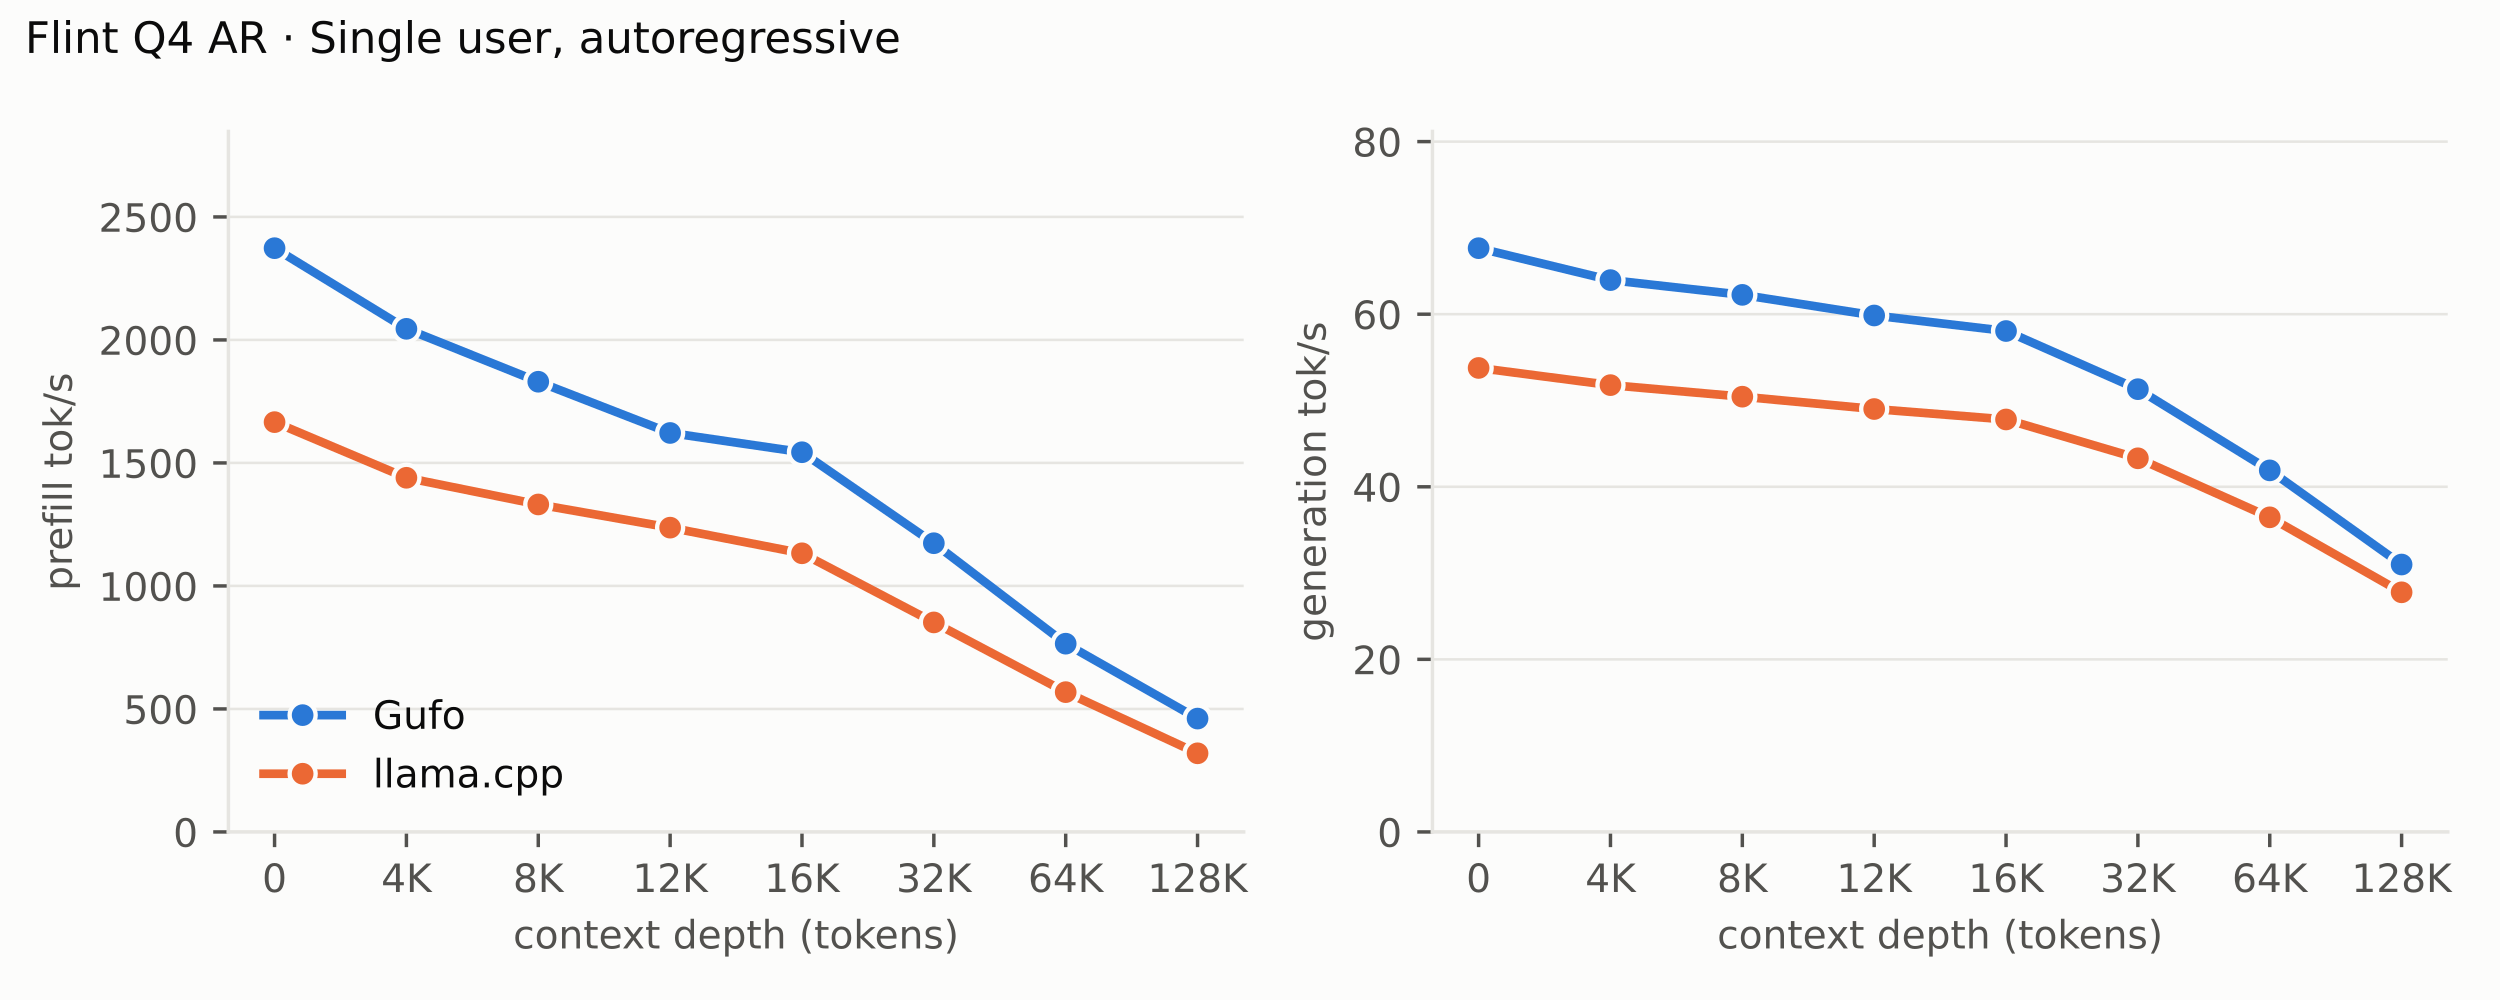
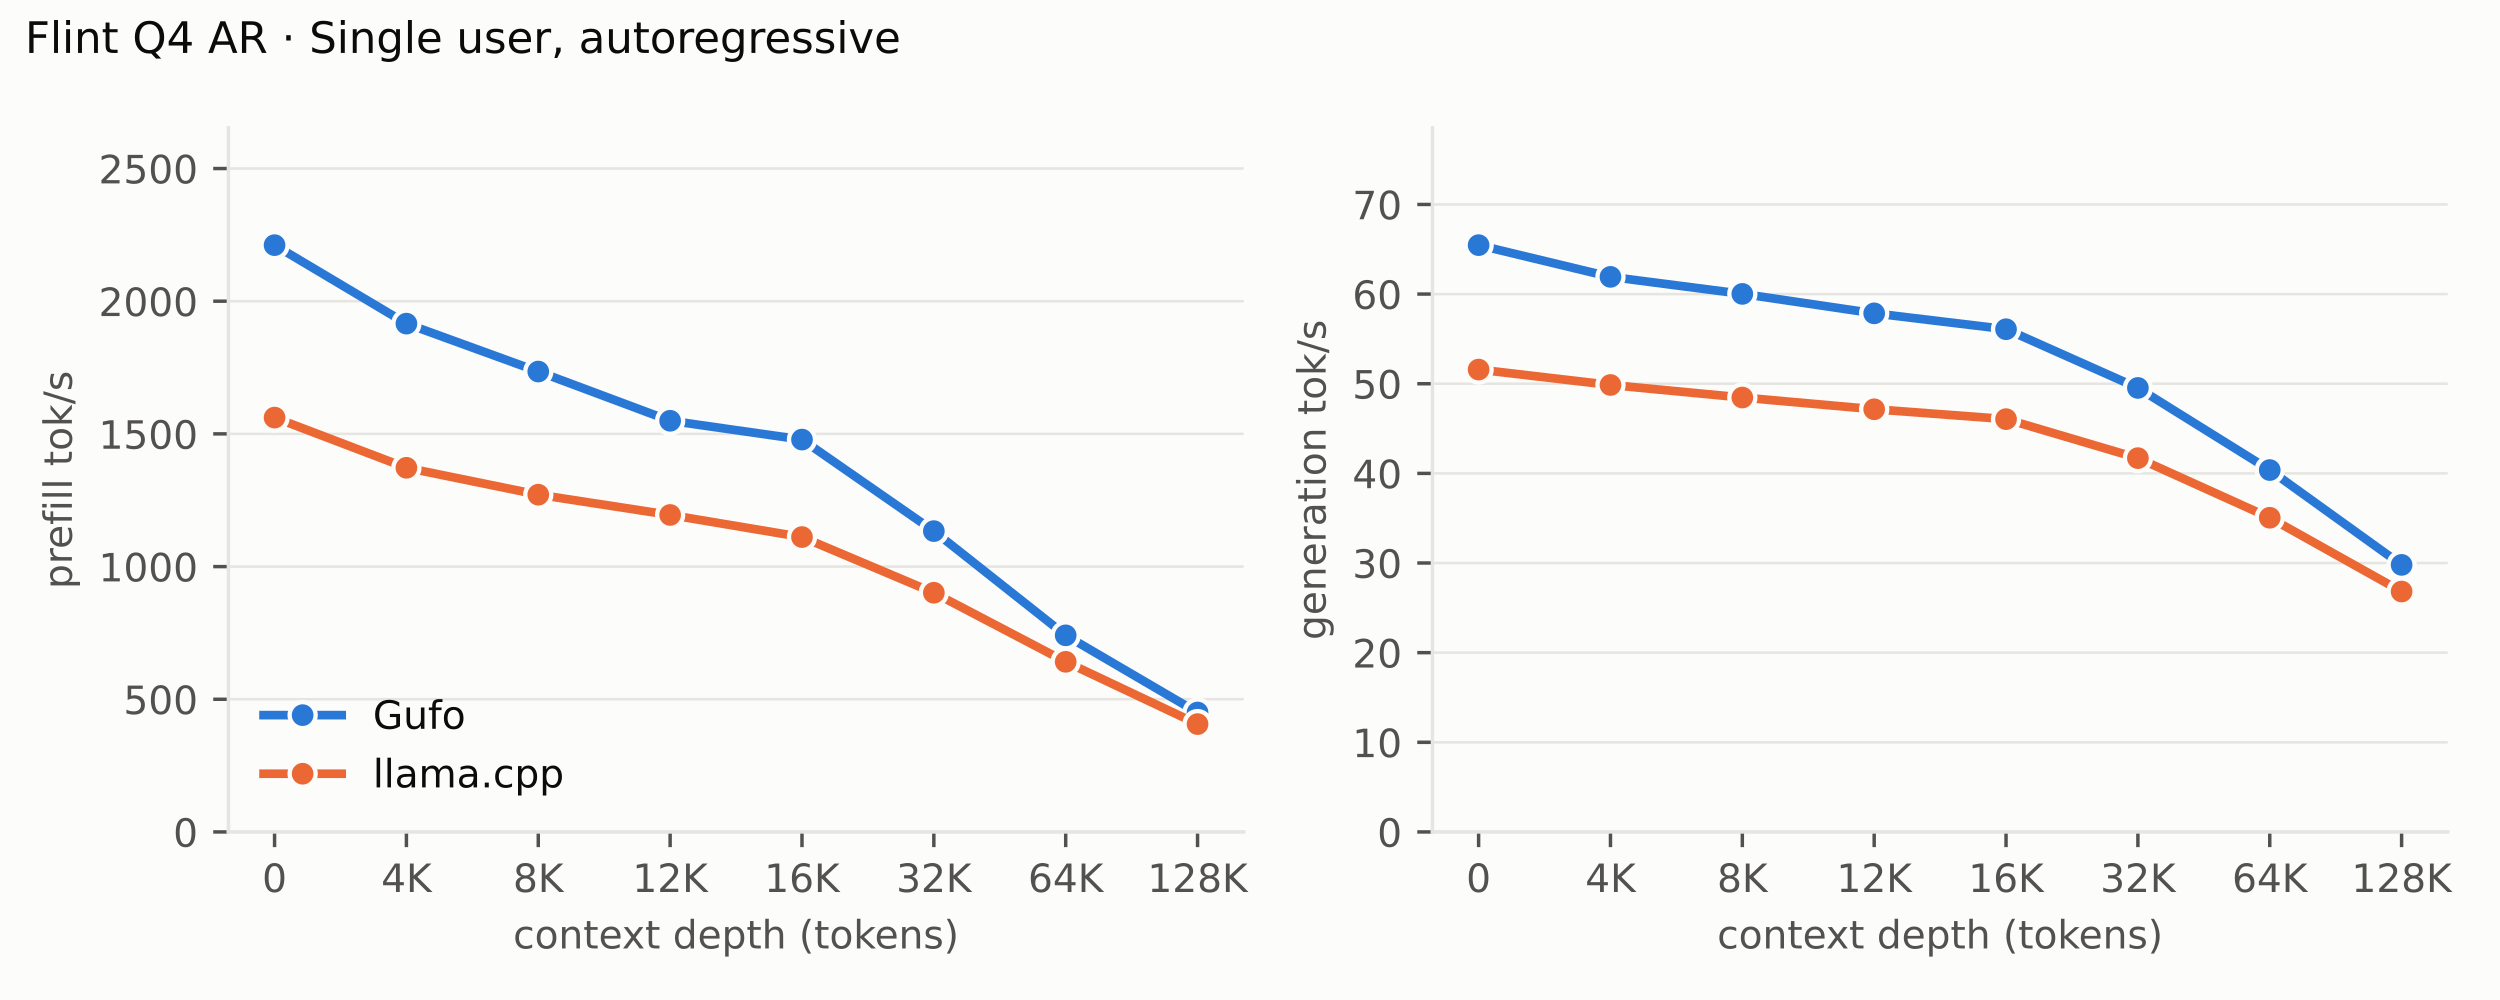
<svg xmlns="http://www.w3.org/2000/svg" xmlns:xlink="http://www.w3.org/1999/xlink" width="576pt" height="230.4pt" viewBox="0 0 576 230.4" version="1.1">
  <defs>
    <style type="text/css">*{stroke-linejoin: round; stroke-linecap: butt}</style>
  </defs>
  <g id="figure_1">
    <g id="patch_1">
      <path d="M 0 230.4 L 576 230.4 L 576 0 L 0 0 z " style="fill: #fcfcfb" />
    </g>
    <g id="axes_1">
      <g id="patch_2">
-         <path d="M 52.626 191.679 L 286.549 191.679 L 286.549 30.281 L 52.626 30.281 z " style="fill: #fcfcfb" />
+         <path d="M 52.626 191.679 L 286.549 191.679 L 286.549 29.441 L 52.626 29.441 z " style="fill: #fcfcfb" />
      </g>
      <g id="matplotlib.axis_1">
        <g id="xtick_1">
          <g id="line2d_1">
            <defs>
              <path id="m1ebf051f68" d="M 0 0 L 0 3.5 " style="stroke: #52514e; stroke-width: 0.8" />
            </defs>
            <g>
              <use xlink:href="#m1ebf051f68" x="63.259" y="191.679" style="fill: #52514e; stroke: #52514e; stroke-width: 0.8" />
            </g>
          </g>
          <g id="text_1">
            <text style="font-size: 9px; font-family: 'DejaVu Sans', 'Bitstream Vera Sans', 'Computer Modern Sans Serif', 'Lucida Grande', 'Verdana', 'Geneva', 'Lucid', 'Arial', 'Helvetica', 'Avant Garde', sans-serif; text-anchor: middle; fill: #52514e" x="63.259" y="205.517" transform="rotate(-0 63.25858 205.5172)">0</text>
          </g>
        </g>
        <g id="xtick_2">
          <g id="line2d_2">
            <g>
              <use xlink:href="#m1ebf051f68" x="93.638" y="191.679" style="fill: #52514e; stroke: #52514e; stroke-width: 0.8" />
            </g>
          </g>
          <g id="text_2">
            <text style="font-size: 9px; font-family: 'DejaVu Sans', 'Bitstream Vera Sans', 'Computer Modern Sans Serif', 'Lucida Grande', 'Verdana', 'Geneva', 'Lucid', 'Arial', 'Helvetica', 'Avant Garde', sans-serif; text-anchor: middle; fill: #52514e" x="93.638" y="205.517" transform="rotate(-0 93.63823 205.5172)">4K</text>
          </g>
        </g>
        <g id="xtick_3">
          <g id="line2d_3">
            <g>
              <use xlink:href="#m1ebf051f68" x="124.018" y="191.679" style="fill: #52514e; stroke: #52514e; stroke-width: 0.8" />
            </g>
          </g>
          <g id="text_3">
            <text style="font-size: 9px; font-family: 'DejaVu Sans', 'Bitstream Vera Sans', 'Computer Modern Sans Serif', 'Lucida Grande', 'Verdana', 'Geneva', 'Lucid', 'Arial', 'Helvetica', 'Avant Garde', sans-serif; text-anchor: middle; fill: #52514e" x="124.018" y="205.517" transform="rotate(-0 124.0179 205.5172)">8K</text>
          </g>
        </g>
        <g id="xtick_4">
          <g id="line2d_4">
            <g>
              <use xlink:href="#m1ebf051f68" x="154.398" y="191.679" style="fill: #52514e; stroke: #52514e; stroke-width: 0.8" />
            </g>
          </g>
          <g id="text_4">
            <text style="font-size: 9px; font-family: 'DejaVu Sans', 'Bitstream Vera Sans', 'Computer Modern Sans Serif', 'Lucida Grande', 'Verdana', 'Geneva', 'Lucid', 'Arial', 'Helvetica', 'Avant Garde', sans-serif; text-anchor: middle; fill: #52514e" x="154.398" y="205.517" transform="rotate(-0 154.3975 205.5172)">12K</text>
          </g>
        </g>
        <g id="xtick_5">
          <g id="line2d_5">
            <g>
              <use xlink:href="#m1ebf051f68" x="184.777" y="191.679" style="fill: #52514e; stroke: #52514e; stroke-width: 0.8" />
            </g>
          </g>
          <g id="text_5">
            <text style="font-size: 9px; font-family: 'DejaVu Sans', 'Bitstream Vera Sans', 'Computer Modern Sans Serif', 'Lucida Grande', 'Verdana', 'Geneva', 'Lucid', 'Arial', 'Helvetica', 'Avant Garde', sans-serif; text-anchor: middle; fill: #52514e" x="184.777" y="205.517" transform="rotate(-0 184.7772 205.5172)">16K</text>
          </g>
        </g>
        <g id="xtick_6">
          <g id="line2d_6">
            <g>
              <use xlink:href="#m1ebf051f68" x="215.157" y="191.679" style="fill: #52514e; stroke: #52514e; stroke-width: 0.8" />
            </g>
          </g>
          <g id="text_6">
            <text style="font-size: 9px; font-family: 'DejaVu Sans', 'Bitstream Vera Sans', 'Computer Modern Sans Serif', 'Lucida Grande', 'Verdana', 'Geneva', 'Lucid', 'Arial', 'Helvetica', 'Avant Garde', sans-serif; text-anchor: middle; fill: #52514e" x="215.157" y="205.517" transform="rotate(-0 215.1568 205.5172)">32K</text>
          </g>
        </g>
        <g id="xtick_7">
          <g id="line2d_7">
            <g>
              <use xlink:href="#m1ebf051f68" x="245.536" y="191.679" style="fill: #52514e; stroke: #52514e; stroke-width: 0.8" />
            </g>
          </g>
          <g id="text_7">
            <text style="font-size: 9px; font-family: 'DejaVu Sans', 'Bitstream Vera Sans', 'Computer Modern Sans Serif', 'Lucida Grande', 'Verdana', 'Geneva', 'Lucid', 'Arial', 'Helvetica', 'Avant Garde', sans-serif; text-anchor: middle; fill: #52514e" x="245.536" y="205.517" transform="rotate(-0 245.5365 205.5172)">64K</text>
          </g>
        </g>
        <g id="xtick_8">
          <g id="line2d_8">
            <g>
              <use xlink:href="#m1ebf051f68" x="275.916" y="191.679" style="fill: #52514e; stroke: #52514e; stroke-width: 0.8" />
            </g>
          </g>
          <g id="text_8">
            <text style="font-size: 9px; font-family: 'DejaVu Sans', 'Bitstream Vera Sans', 'Computer Modern Sans Serif', 'Lucida Grande', 'Verdana', 'Geneva', 'Lucid', 'Arial', 'Helvetica', 'Avant Garde', sans-serif; text-anchor: middle; fill: #52514e" x="275.916" y="205.517" transform="rotate(-0 275.9161 205.5172)">128K</text>
          </g>
        </g>
        <g id="text_9">
          <text style="font-size: 9px; font-family: 'DejaVu Sans', 'Bitstream Vera Sans', 'Computer Modern Sans Serif', 'Lucida Grande', 'Verdana', 'Geneva', 'Lucid', 'Arial', 'Helvetica', 'Avant Garde', sans-serif; text-anchor: middle; fill: #52514e" x="169.587" y="218.518" transform="rotate(-0 169.5874 218.5179)">context depth (tokens)</text>
        </g>
      </g>
      <g id="matplotlib.axis_2">
        <g id="ytick_1">
          <g id="line2d_9">
-             <path d="M 52.626 191.679 L 286.549 191.679 " clip-path="url(#p60fc9a2554)" style="fill: none; stroke: #e6e5e1; stroke-width: 0.6; stroke-linecap: square" />
+             <path d="M 52.626 191.679 L 286.549 191.679 " clip-path="url(#p1245cb9a4b)" style="fill: none; stroke: #e6e5e1; stroke-width: 0.6; stroke-linecap: square" />
          </g>
          <g id="line2d_10">
            <defs>
              <path id="m680e5b1e24" d="M 0 0 L -3.5 0 " style="stroke: #52514e; stroke-width: 0.8" />
            </defs>
            <g>
              <use xlink:href="#m680e5b1e24" x="52.626" y="191.679" style="fill: #52514e; stroke: #52514e; stroke-width: 0.8" />
            </g>
          </g>
          <g id="text_10">
            <text style="font-size: 9px; font-family: 'DejaVu Sans', 'Bitstream Vera Sans', 'Computer Modern Sans Serif', 'Lucida Grande', 'Verdana', 'Geneva', 'Lucid', 'Arial', 'Helvetica', 'Avant Garde', sans-serif; text-anchor: end; fill: #52514e" x="45.626" y="195.098" transform="rotate(-0 45.6257 195.0982)">0</text>
          </g>
        </g>
        <g id="ytick_2">
          <g id="line2d_11">
-             <path d="M 52.626 163.339 L 286.549 163.339 " clip-path="url(#p60fc9a2554)" style="fill: none; stroke: #e6e5e1; stroke-width: 0.6; stroke-linecap: square" />
+             <path d="M 52.626 161.109 L 286.549 161.109 " clip-path="url(#p1245cb9a4b)" style="fill: none; stroke: #e6e5e1; stroke-width: 0.6; stroke-linecap: square" />
          </g>
          <g id="line2d_12">
            <g>
-               <use xlink:href="#m680e5b1e24" x="52.626" y="163.339" style="fill: #52514e; stroke: #52514e; stroke-width: 0.8" />
+               <use xlink:href="#m680e5b1e24" x="52.626" y="161.109" style="fill: #52514e; stroke: #52514e; stroke-width: 0.8" />
            </g>
          </g>
          <g id="text_11">
-             <text style="font-size: 9px; font-family: 'DejaVu Sans', 'Bitstream Vera Sans', 'Computer Modern Sans Serif', 'Lucida Grande', 'Verdana', 'Geneva', 'Lucid', 'Arial', 'Helvetica', 'Avant Garde', sans-serif; text-anchor: end; fill: #52514e" x="45.626" y="166.758" transform="rotate(-0 45.6257 166.7578)">500</text>
+             <text style="font-size: 9px; font-family: 'DejaVu Sans', 'Bitstream Vera Sans', 'Computer Modern Sans Serif', 'Lucida Grande', 'Verdana', 'Geneva', 'Lucid', 'Arial', 'Helvetica', 'Avant Garde', sans-serif; text-anchor: end; fill: #52514e" x="45.626" y="164.528" transform="rotate(-0 45.6257 164.5284)">500</text>
          </g>
        </g>
        <g id="ytick_3">
          <g id="line2d_13">
-             <path d="M 52.626 134.998 L 286.549 134.998 " clip-path="url(#p60fc9a2554)" style="fill: none; stroke: #e6e5e1; stroke-width: 0.6; stroke-linecap: square" />
+             <path d="M 52.626 130.54 L 286.549 130.54 " clip-path="url(#p1245cb9a4b)" style="fill: none; stroke: #e6e5e1; stroke-width: 0.6; stroke-linecap: square" />
          </g>
          <g id="line2d_14">
            <g>
-               <use xlink:href="#m680e5b1e24" x="52.626" y="134.998" style="fill: #52514e; stroke: #52514e; stroke-width: 0.8" />
+               <use xlink:href="#m680e5b1e24" x="52.626" y="130.54" style="fill: #52514e; stroke: #52514e; stroke-width: 0.8" />
            </g>
          </g>
          <g id="text_12">
-             <text style="font-size: 9px; font-family: 'DejaVu Sans', 'Bitstream Vera Sans', 'Computer Modern Sans Serif', 'Lucida Grande', 'Verdana', 'Geneva', 'Lucid', 'Arial', 'Helvetica', 'Avant Garde', sans-serif; text-anchor: end; fill: #52514e" x="45.626" y="138.417" transform="rotate(-0 45.6257 138.4174)">1000</text>
+             <text style="font-size: 9px; font-family: 'DejaVu Sans', 'Bitstream Vera Sans', 'Computer Modern Sans Serif', 'Lucida Grande', 'Verdana', 'Geneva', 'Lucid', 'Arial', 'Helvetica', 'Avant Garde', sans-serif; text-anchor: end; fill: #52514e" x="45.626" y="133.959" transform="rotate(-0 45.6257 133.9586)">1000</text>
          </g>
        </g>
        <g id="ytick_4">
          <g id="line2d_15">
-             <path d="M 52.626 106.658 L 286.549 106.658 " clip-path="url(#p60fc9a2554)" style="fill: none; stroke: #e6e5e1; stroke-width: 0.6; stroke-linecap: square" />
+             <path d="M 52.626 99.97 L 286.549 99.97 " clip-path="url(#p1245cb9a4b)" style="fill: none; stroke: #e6e5e1; stroke-width: 0.6; stroke-linecap: square" />
          </g>
          <g id="line2d_16">
            <g>
-               <use xlink:href="#m680e5b1e24" x="52.626" y="106.658" style="fill: #52514e; stroke: #52514e; stroke-width: 0.8" />
+               <use xlink:href="#m680e5b1e24" x="52.626" y="99.97" style="fill: #52514e; stroke: #52514e; stroke-width: 0.8" />
            </g>
          </g>
          <g id="text_13">
-             <text style="font-size: 9px; font-family: 'DejaVu Sans', 'Bitstream Vera Sans', 'Computer Modern Sans Serif', 'Lucida Grande', 'Verdana', 'Geneva', 'Lucid', 'Arial', 'Helvetica', 'Avant Garde', sans-serif; text-anchor: end; fill: #52514e" x="45.626" y="110.077" transform="rotate(-0 45.6257 110.0769)">1500</text>
+             <text style="font-size: 9px; font-family: 'DejaVu Sans', 'Bitstream Vera Sans', 'Computer Modern Sans Serif', 'Lucida Grande', 'Verdana', 'Geneva', 'Lucid', 'Arial', 'Helvetica', 'Avant Garde', sans-serif; text-anchor: end; fill: #52514e" x="45.626" y="103.389" transform="rotate(-0 45.6257 103.3887)">1500</text>
          </g>
        </g>
        <g id="ytick_5">
          <g id="line2d_17">
-             <path d="M 52.626 78.318 L 286.549 78.318 " clip-path="url(#p60fc9a2554)" style="fill: none; stroke: #e6e5e1; stroke-width: 0.6; stroke-linecap: square" />
+             <path d="M 52.626 69.4 L 286.549 69.4 " clip-path="url(#p1245cb9a4b)" style="fill: none; stroke: #e6e5e1; stroke-width: 0.6; stroke-linecap: square" />
          </g>
          <g id="line2d_18">
            <g>
-               <use xlink:href="#m680e5b1e24" x="52.626" y="78.318" style="fill: #52514e; stroke: #52514e; stroke-width: 0.8" />
+               <use xlink:href="#m680e5b1e24" x="52.626" y="69.4" style="fill: #52514e; stroke: #52514e; stroke-width: 0.8" />
            </g>
          </g>
          <g id="text_14">
-             <text style="font-size: 9px; font-family: 'DejaVu Sans', 'Bitstream Vera Sans', 'Computer Modern Sans Serif', 'Lucida Grande', 'Verdana', 'Geneva', 'Lucid', 'Arial', 'Helvetica', 'Avant Garde', sans-serif; text-anchor: end; fill: #52514e" x="45.626" y="81.737" transform="rotate(-0 45.6257 81.73652)">2000</text>
+             <text style="font-size: 9px; font-family: 'DejaVu Sans', 'Bitstream Vera Sans', 'Computer Modern Sans Serif', 'Lucida Grande', 'Verdana', 'Geneva', 'Lucid', 'Arial', 'Helvetica', 'Avant Garde', sans-serif; text-anchor: end; fill: #52514e" x="45.626" y="72.819" transform="rotate(-0 45.6257 72.8189)">2000</text>
          </g>
        </g>
        <g id="ytick_6">
          <g id="line2d_19">
-             <path d="M 52.626 49.977 L 286.549 49.977 " clip-path="url(#p60fc9a2554)" style="fill: none; stroke: #e6e5e1; stroke-width: 0.6; stroke-linecap: square" />
+             <path d="M 52.626 38.83 L 286.549 38.83 " clip-path="url(#p1245cb9a4b)" style="fill: none; stroke: #e6e5e1; stroke-width: 0.6; stroke-linecap: square" />
          </g>
          <g id="line2d_20">
            <g>
-               <use xlink:href="#m680e5b1e24" x="52.626" y="49.977" style="fill: #52514e; stroke: #52514e; stroke-width: 0.8" />
+               <use xlink:href="#m680e5b1e24" x="52.626" y="38.83" style="fill: #52514e; stroke: #52514e; stroke-width: 0.8" />
            </g>
          </g>
          <g id="text_15">
-             <text style="font-size: 9px; font-family: 'DejaVu Sans', 'Bitstream Vera Sans', 'Computer Modern Sans Serif', 'Lucida Grande', 'Verdana', 'Geneva', 'Lucid', 'Arial', 'Helvetica', 'Avant Garde', sans-serif; text-anchor: end; fill: #52514e" x="45.626" y="53.396" transform="rotate(-0 45.6257 53.39609)">2500</text>
+             <text style="font-size: 9px; font-family: 'DejaVu Sans', 'Bitstream Vera Sans', 'Computer Modern Sans Serif', 'Lucida Grande', 'Verdana', 'Geneva', 'Lucid', 'Arial', 'Helvetica', 'Avant Garde', sans-serif; text-anchor: end; fill: #52514e" x="45.626" y="42.249" transform="rotate(-0 45.6257 42.24907)">2500</text>
          </g>
        </g>
        <g id="text_16">
-           <text style="font-size: 9px; font-family: 'DejaVu Sans', 'Bitstream Vera Sans', 'Computer Modern Sans Serif', 'Lucida Grande', 'Verdana', 'Geneva', 'Lucid', 'Arial', 'Helvetica', 'Avant Garde', sans-serif; text-anchor: middle; fill: #52514e" x="16.559" y="110.98" transform="rotate(-90 16.55859 110.9801)">prefill tok/s</text>
+           <text style="font-size: 9px; font-family: 'DejaVu Sans', 'Bitstream Vera Sans', 'Computer Modern Sans Serif', 'Lucida Grande', 'Verdana', 'Geneva', 'Lucid', 'Arial', 'Helvetica', 'Avant Garde', sans-serif; text-anchor: middle; fill: #52514e" x="16.559" y="110.56" transform="rotate(-90 16.55859 110.56)">prefill tok/s</text>
        </g>
      </g>
      <g id="line2d_21">
-         <path d="M 63.259 57.181 L 93.638 75.761 L 124.018 87.952 L 154.398 99.757 L 184.777 104.196 L 215.157 125.157 L 245.536 148.304 L 275.916 165.561 " clip-path="url(#p60fc9a2554)" style="fill: none; stroke: #2a78d6; stroke-width: 2; stroke-linecap: square" />
+         <path d="M 63.259 56.481 L 93.638 74.566 L 124.018 85.604 L 154.398 96.945 L 184.777 101.281 L 215.157 122.368 L 245.536 146.383 L 275.916 164.164 " clip-path="url(#p1245cb9a4b)" style="fill: none; stroke: #2a78d6; stroke-width: 2; stroke-linecap: square" />
        <defs>
          <path id="m91930ba968" d="M 0 3 C 0.796 3 1.559 2.684 2.121 2.121 C 2.684 1.559 3 0.796 3 0 C 3 -0.796 2.684 -1.559 2.121 -2.121 C 1.559 -2.684 0.796 -3 0 -3 C -0.796 -3 -1.559 -2.684 -2.121 -2.121 C -2.684 -1.559 -3 -0.796 -3 0 C -3 0.796 -2.684 1.559 -2.121 2.121 C -1.559 2.684 -0.796 3 0 3 z " style="stroke: #fcfcfb" />
        </defs>
-         <g clip-path="url(#p60fc9a2554)">
-           <use xlink:href="#m91930ba968" x="63.259" y="57.181" style="fill: #2a78d6; stroke: #fcfcfb" />
-           <use xlink:href="#m91930ba968" x="93.638" y="75.761" style="fill: #2a78d6; stroke: #fcfcfb" />
-           <use xlink:href="#m91930ba968" x="124.018" y="87.952" style="fill: #2a78d6; stroke: #fcfcfb" />
-           <use xlink:href="#m91930ba968" x="154.398" y="99.757" style="fill: #2a78d6; stroke: #fcfcfb" />
-           <use xlink:href="#m91930ba968" x="184.777" y="104.196" style="fill: #2a78d6; stroke: #fcfcfb" />
-           <use xlink:href="#m91930ba968" x="215.157" y="125.157" style="fill: #2a78d6; stroke: #fcfcfb" />
-           <use xlink:href="#m91930ba968" x="245.536" y="148.304" style="fill: #2a78d6; stroke: #fcfcfb" />
-           <use xlink:href="#m91930ba968" x="275.916" y="165.561" style="fill: #2a78d6; stroke: #fcfcfb" />
+         <g clip-path="url(#p1245cb9a4b)">
+           <use xlink:href="#m91930ba968" x="63.259" y="56.481" style="fill: #2a78d6; stroke: #fcfcfb" />
+           <use xlink:href="#m91930ba968" x="93.638" y="74.566" style="fill: #2a78d6; stroke: #fcfcfb" />
+           <use xlink:href="#m91930ba968" x="124.018" y="85.604" style="fill: #2a78d6; stroke: #fcfcfb" />
+           <use xlink:href="#m91930ba968" x="154.398" y="96.945" style="fill: #2a78d6; stroke: #fcfcfb" />
+           <use xlink:href="#m91930ba968" x="184.777" y="101.281" style="fill: #2a78d6; stroke: #fcfcfb" />
+           <use xlink:href="#m91930ba968" x="215.157" y="122.368" style="fill: #2a78d6; stroke: #fcfcfb" />
+           <use xlink:href="#m91930ba968" x="245.536" y="146.383" style="fill: #2a78d6; stroke: #fcfcfb" />
+           <use xlink:href="#m91930ba968" x="275.916" y="164.164" style="fill: #2a78d6; stroke: #fcfcfb" />
        </g>
      </g>
      <g id="line2d_22">
-         <path d="M 63.259 97.26 L 93.638 110.081 L 124.018 116.227 L 154.398 121.571 L 184.777 127.477 L 215.157 143.406 L 245.536 159.469 L 275.916 173.561 " clip-path="url(#p60fc9a2554)" style="fill: none; stroke: #eb6834; stroke-width: 2; stroke-linecap: square" />
+         <path d="M 63.259 96.215 L 93.638 107.779 L 124.018 113.978 L 154.398 118.645 L 184.777 123.738 L 215.157 136.572 L 245.536 152.48 L 275.916 166.834 " clip-path="url(#p1245cb9a4b)" style="fill: none; stroke: #eb6834; stroke-width: 2; stroke-linecap: square" />
        <defs>
          <path id="ma0614988b8" d="M 0 3 C 0.796 3 1.559 2.684 2.121 2.121 C 2.684 1.559 3 0.796 3 0 C 3 -0.796 2.684 -1.559 2.121 -2.121 C 1.559 -2.684 0.796 -3 0 -3 C -0.796 -3 -1.559 -2.684 -2.121 -2.121 C -2.684 -1.559 -3 -0.796 -3 0 C -3 0.796 -2.684 1.559 -2.121 2.121 C -1.559 2.684 -0.796 3 0 3 z " style="stroke: #fcfcfb" />
        </defs>
-         <g clip-path="url(#p60fc9a2554)">
-           <use xlink:href="#ma0614988b8" x="63.259" y="97.26" style="fill: #eb6834; stroke: #fcfcfb" />
-           <use xlink:href="#ma0614988b8" x="93.638" y="110.081" style="fill: #eb6834; stroke: #fcfcfb" />
-           <use xlink:href="#ma0614988b8" x="124.018" y="116.227" style="fill: #eb6834; stroke: #fcfcfb" />
-           <use xlink:href="#ma0614988b8" x="154.398" y="121.571" style="fill: #eb6834; stroke: #fcfcfb" />
-           <use xlink:href="#ma0614988b8" x="184.777" y="127.477" style="fill: #eb6834; stroke: #fcfcfb" />
-           <use xlink:href="#ma0614988b8" x="215.157" y="143.406" style="fill: #eb6834; stroke: #fcfcfb" />
-           <use xlink:href="#ma0614988b8" x="245.536" y="159.469" style="fill: #eb6834; stroke: #fcfcfb" />
-           <use xlink:href="#ma0614988b8" x="275.916" y="173.561" style="fill: #eb6834; stroke: #fcfcfb" />
+         <g clip-path="url(#p1245cb9a4b)">
+           <use xlink:href="#ma0614988b8" x="63.259" y="96.215" style="fill: #eb6834; stroke: #fcfcfb" />
+           <use xlink:href="#ma0614988b8" x="93.638" y="107.779" style="fill: #eb6834; stroke: #fcfcfb" />
+           <use xlink:href="#ma0614988b8" x="124.018" y="113.978" style="fill: #eb6834; stroke: #fcfcfb" />
+           <use xlink:href="#ma0614988b8" x="154.398" y="118.645" style="fill: #eb6834; stroke: #fcfcfb" />
+           <use xlink:href="#ma0614988b8" x="184.777" y="123.738" style="fill: #eb6834; stroke: #fcfcfb" />
+           <use xlink:href="#ma0614988b8" x="215.157" y="136.572" style="fill: #eb6834; stroke: #fcfcfb" />
+           <use xlink:href="#ma0614988b8" x="245.536" y="152.48" style="fill: #eb6834; stroke: #fcfcfb" />
+           <use xlink:href="#ma0614988b8" x="275.916" y="166.834" style="fill: #eb6834; stroke: #fcfcfb" />
        </g>
      </g>
      <g id="patch_3">
-         <path d="M 52.626 191.679 L 52.626 30.281 " style="fill: none; stroke: #e6e5e1; stroke-width: 0.8; stroke-linejoin: miter; stroke-linecap: square" />
+         <path d="M 52.626 191.679 L 52.626 29.441 " style="fill: none; stroke: #e6e5e1; stroke-width: 0.8; stroke-linejoin: miter; stroke-linecap: square" />
      </g>
      <g id="patch_4">
        <path d="M 52.626 191.679 L 286.549 191.679 " style="fill: none; stroke: #e6e5e1; stroke-width: 0.8; stroke-linejoin: miter; stroke-linecap: square" />
      </g>
      <g id="legend_1">
        <g id="line2d_23">
          <path d="M 60.726 164.766 L 69.726 164.766 L 78.726 164.766 " style="fill: none; stroke: #2a78d6; stroke-width: 2; stroke-linecap: square" />
          <g>
            <use xlink:href="#m91930ba968" x="69.726" y="164.766" style="fill: #2a78d6; stroke: #fcfcfb" />
          </g>
        </g>
        <g id="text_17">
          <text style="font-size: 9px; font-family: 'DejaVu Sans', 'Bitstream Vera Sans', 'Computer Modern Sans Serif', 'Lucida Grande', 'Verdana', 'Geneva', 'Lucid', 'Arial', 'Helvetica', 'Avant Garde', sans-serif; text-anchor: start; fill: #0b0b0b" x="85.926" y="167.916" transform="rotate(-0 85.9257 167.9165)">Gufo</text>
        </g>
        <g id="line2d_24">
          <path d="M 60.726 178.267 L 69.726 178.267 L 78.726 178.267 " style="fill: none; stroke: #eb6834; stroke-width: 2; stroke-linecap: square" />
          <g>
            <use xlink:href="#ma0614988b8" x="69.726" y="178.267" style="fill: #eb6834; stroke: #fcfcfb" />
          </g>
        </g>
        <g id="text_18">
          <text style="font-size: 9px; font-family: 'DejaVu Sans', 'Bitstream Vera Sans', 'Computer Modern Sans Serif', 'Lucida Grande', 'Verdana', 'Geneva', 'Lucid', 'Arial', 'Helvetica', 'Avant Garde', sans-serif; text-anchor: start; fill: #0b0b0b" x="85.926" y="181.417" transform="rotate(-0 85.9257 181.4172)">llama.cpp</text>
        </g>
      </g>
    </g>
    <g id="axes_2">
      <g id="patch_5">
-         <path d="M 330.039 191.679 L 563.963 191.679 L 563.963 30.281 L 330.039 30.281 z " style="fill: #fcfcfb" />
+         <path d="M 330.039 191.679 L 563.963 191.679 L 563.963 29.441 L 330.039 29.441 z " style="fill: #fcfcfb" />
      </g>
      <g id="matplotlib.axis_3">
        <g id="xtick_9">
          <g id="line2d_25">
            <g>
              <use xlink:href="#m1ebf051f68" x="340.672" y="191.679" style="fill: #52514e; stroke: #52514e; stroke-width: 0.8" />
            </g>
          </g>
          <g id="text_19">
            <text style="font-size: 9px; font-family: 'DejaVu Sans', 'Bitstream Vera Sans', 'Computer Modern Sans Serif', 'Lucida Grande', 'Verdana', 'Geneva', 'Lucid', 'Arial', 'Helvetica', 'Avant Garde', sans-serif; text-anchor: middle; fill: #52514e" x="340.672" y="205.517" transform="rotate(-0 340.6723 205.5172)">0</text>
          </g>
        </g>
        <g id="xtick_10">
          <g id="line2d_26">
            <g>
              <use xlink:href="#m1ebf051f68" x="371.052" y="191.679" style="fill: #52514e; stroke: #52514e; stroke-width: 0.8" />
            </g>
          </g>
          <g id="text_20">
            <text style="font-size: 9px; font-family: 'DejaVu Sans', 'Bitstream Vera Sans', 'Computer Modern Sans Serif', 'Lucida Grande', 'Verdana', 'Geneva', 'Lucid', 'Arial', 'Helvetica', 'Avant Garde', sans-serif; text-anchor: middle; fill: #52514e" x="371.052" y="205.517" transform="rotate(-0 371.052 205.5172)">4K</text>
          </g>
        </g>
        <g id="xtick_11">
          <g id="line2d_27">
            <g>
              <use xlink:href="#m1ebf051f68" x="401.432" y="191.679" style="fill: #52514e; stroke: #52514e; stroke-width: 0.8" />
            </g>
          </g>
          <g id="text_21">
            <text style="font-size: 9px; font-family: 'DejaVu Sans', 'Bitstream Vera Sans', 'Computer Modern Sans Serif', 'Lucida Grande', 'Verdana', 'Geneva', 'Lucid', 'Arial', 'Helvetica', 'Avant Garde', sans-serif; text-anchor: middle; fill: #52514e" x="401.432" y="205.517" transform="rotate(-0 401.4316 205.5172)">8K</text>
          </g>
        </g>
        <g id="xtick_12">
          <g id="line2d_28">
            <g>
              <use xlink:href="#m1ebf051f68" x="431.811" y="191.679" style="fill: #52514e; stroke: #52514e; stroke-width: 0.8" />
            </g>
          </g>
          <g id="text_22">
            <text style="font-size: 9px; font-family: 'DejaVu Sans', 'Bitstream Vera Sans', 'Computer Modern Sans Serif', 'Lucida Grande', 'Verdana', 'Geneva', 'Lucid', 'Arial', 'Helvetica', 'Avant Garde', sans-serif; text-anchor: middle; fill: #52514e" x="431.811" y="205.517" transform="rotate(-0 431.8113 205.5172)">12K</text>
          </g>
        </g>
        <g id="xtick_13">
          <g id="line2d_29">
            <g>
              <use xlink:href="#m1ebf051f68" x="462.191" y="191.679" style="fill: #52514e; stroke: #52514e; stroke-width: 0.8" />
            </g>
          </g>
          <g id="text_23">
            <text style="font-size: 9px; font-family: 'DejaVu Sans', 'Bitstream Vera Sans', 'Computer Modern Sans Serif', 'Lucida Grande', 'Verdana', 'Geneva', 'Lucid', 'Arial', 'Helvetica', 'Avant Garde', sans-serif; text-anchor: middle; fill: #52514e" x="462.191" y="205.517" transform="rotate(-0 462.1909 205.5172)">16K</text>
          </g>
        </g>
        <g id="xtick_14">
          <g id="line2d_30">
            <g>
              <use xlink:href="#m1ebf051f68" x="492.571" y="191.679" style="fill: #52514e; stroke: #52514e; stroke-width: 0.8" />
            </g>
          </g>
          <g id="text_24">
            <text style="font-size: 9px; font-family: 'DejaVu Sans', 'Bitstream Vera Sans', 'Computer Modern Sans Serif', 'Lucida Grande', 'Verdana', 'Geneva', 'Lucid', 'Arial', 'Helvetica', 'Avant Garde', sans-serif; text-anchor: middle; fill: #52514e" x="492.571" y="205.517" transform="rotate(-0 492.5706 205.5172)">32K</text>
          </g>
        </g>
        <g id="xtick_15">
          <g id="line2d_31">
            <g>
              <use xlink:href="#m1ebf051f68" x="522.95" y="191.679" style="fill: #52514e; stroke: #52514e; stroke-width: 0.8" />
            </g>
          </g>
          <g id="text_25">
            <text style="font-size: 9px; font-family: 'DejaVu Sans', 'Bitstream Vera Sans', 'Computer Modern Sans Serif', 'Lucida Grande', 'Verdana', 'Geneva', 'Lucid', 'Arial', 'Helvetica', 'Avant Garde', sans-serif; text-anchor: middle; fill: #52514e" x="522.95" y="205.517" transform="rotate(-0 522.9502 205.5172)">64K</text>
          </g>
        </g>
        <g id="xtick_16">
          <g id="line2d_32">
            <g>
              <use xlink:href="#m1ebf051f68" x="553.33" y="191.679" style="fill: #52514e; stroke: #52514e; stroke-width: 0.8" />
            </g>
          </g>
          <g id="text_26">
            <text style="font-size: 9px; font-family: 'DejaVu Sans', 'Bitstream Vera Sans', 'Computer Modern Sans Serif', 'Lucida Grande', 'Verdana', 'Geneva', 'Lucid', 'Arial', 'Helvetica', 'Avant Garde', sans-serif; text-anchor: middle; fill: #52514e" x="553.33" y="205.517" transform="rotate(-0 553.3299 205.5172)">128K</text>
          </g>
        </g>
        <g id="text_27">
          <text style="font-size: 9px; font-family: 'DejaVu Sans', 'Bitstream Vera Sans', 'Computer Modern Sans Serif', 'Lucida Grande', 'Verdana', 'Geneva', 'Lucid', 'Arial', 'Helvetica', 'Avant Garde', sans-serif; text-anchor: middle; fill: #52514e" x="447.001" y="218.518" transform="rotate(-0 447.0011 218.5179)">context depth (tokens)</text>
        </g>
      </g>
      <g id="matplotlib.axis_4">
        <g id="ytick_7">
          <g id="line2d_33">
-             <path d="M 330.039 191.679 L 563.963 191.679 " clip-path="url(#pf41f461b69)" style="fill: none; stroke: #e6e5e1; stroke-width: 0.6; stroke-linecap: square" />
+             <path d="M 330.039 191.679 L 563.963 191.679 " clip-path="url(#pfcade36f7c)" style="fill: none; stroke: #e6e5e1; stroke-width: 0.6; stroke-linecap: square" />
          </g>
          <g id="line2d_34">
            <g>
              <use xlink:href="#m680e5b1e24" x="330.039" y="191.679" style="fill: #52514e; stroke: #52514e; stroke-width: 0.8" />
            </g>
          </g>
          <g id="text_28">
            <text style="font-size: 9px; font-family: 'DejaVu Sans', 'Bitstream Vera Sans', 'Computer Modern Sans Serif', 'Lucida Grande', 'Verdana', 'Geneva', 'Lucid', 'Arial', 'Helvetica', 'Avant Garde', sans-serif; text-anchor: end; fill: #52514e" x="323.039" y="195.098" transform="rotate(-0 323.0395 195.0982)">0</text>
          </g>
        </g>
        <g id="ytick_8">
          <g id="line2d_35">
-             <path d="M 330.039 151.916 L 563.963 151.916 " clip-path="url(#pf41f461b69)" style="fill: none; stroke: #e6e5e1; stroke-width: 0.6; stroke-linecap: square" />
+             <path d="M 330.039 171.026 L 563.963 171.026 " clip-path="url(#pfcade36f7c)" style="fill: none; stroke: #e6e5e1; stroke-width: 0.6; stroke-linecap: square" />
          </g>
          <g id="line2d_36">
            <g>
-               <use xlink:href="#m680e5b1e24" x="330.039" y="151.916" style="fill: #52514e; stroke: #52514e; stroke-width: 0.8" />
+               <use xlink:href="#m680e5b1e24" x="330.039" y="171.026" style="fill: #52514e; stroke: #52514e; stroke-width: 0.8" />
            </g>
          </g>
          <g id="text_29">
-             <text style="font-size: 9px; font-family: 'DejaVu Sans', 'Bitstream Vera Sans', 'Computer Modern Sans Serif', 'Lucida Grande', 'Verdana', 'Geneva', 'Lucid', 'Arial', 'Helvetica', 'Avant Garde', sans-serif; text-anchor: end; fill: #52514e" x="323.039" y="155.335" transform="rotate(-0 323.0395 155.3352)">20</text>
+             <text style="font-size: 9px; font-family: 'DejaVu Sans', 'Bitstream Vera Sans', 'Computer Modern Sans Serif', 'Lucida Grande', 'Verdana', 'Geneva', 'Lucid', 'Arial', 'Helvetica', 'Avant Garde', sans-serif; text-anchor: end; fill: #52514e" x="323.039" y="174.445" transform="rotate(-0 323.0395 174.4446)">10</text>
          </g>
        </g>
        <g id="ytick_9">
          <g id="line2d_37">
-             <path d="M 330.039 112.153 L 563.963 112.153 " clip-path="url(#pf41f461b69)" style="fill: none; stroke: #e6e5e1; stroke-width: 0.6; stroke-linecap: square" />
+             <path d="M 330.039 150.372 L 563.963 150.372 " clip-path="url(#pfcade36f7c)" style="fill: none; stroke: #e6e5e1; stroke-width: 0.6; stroke-linecap: square" />
          </g>
          <g id="line2d_38">
            <g>
-               <use xlink:href="#m680e5b1e24" x="330.039" y="112.153" style="fill: #52514e; stroke: #52514e; stroke-width: 0.8" />
+               <use xlink:href="#m680e5b1e24" x="330.039" y="150.372" style="fill: #52514e; stroke: #52514e; stroke-width: 0.8" />
            </g>
          </g>
          <g id="text_30">
-             <text style="font-size: 9px; font-family: 'DejaVu Sans', 'Bitstream Vera Sans', 'Computer Modern Sans Serif', 'Lucida Grande', 'Verdana', 'Geneva', 'Lucid', 'Arial', 'Helvetica', 'Avant Garde', sans-serif; text-anchor: end; fill: #52514e" x="323.039" y="115.572" transform="rotate(-0 323.0395 115.5721)">40</text>
+             <text style="font-size: 9px; font-family: 'DejaVu Sans', 'Bitstream Vera Sans', 'Computer Modern Sans Serif', 'Lucida Grande', 'Verdana', 'Geneva', 'Lucid', 'Arial', 'Helvetica', 'Avant Garde', sans-serif; text-anchor: end; fill: #52514e" x="323.039" y="153.791" transform="rotate(-0 323.0395 153.791)">20</text>
          </g>
        </g>
        <g id="ytick_10">
          <g id="line2d_39">
-             <path d="M 330.039 72.39 L 563.963 72.39 " clip-path="url(#pf41f461b69)" style="fill: none; stroke: #e6e5e1; stroke-width: 0.6; stroke-linecap: square" />
+             <path d="M 330.039 129.718 L 563.963 129.718 " clip-path="url(#pfcade36f7c)" style="fill: none; stroke: #e6e5e1; stroke-width: 0.6; stroke-linecap: square" />
          </g>
          <g id="line2d_40">
            <g>
-               <use xlink:href="#m680e5b1e24" x="330.039" y="72.39" style="fill: #52514e; stroke: #52514e; stroke-width: 0.8" />
+               <use xlink:href="#m680e5b1e24" x="330.039" y="129.718" style="fill: #52514e; stroke: #52514e; stroke-width: 0.8" />
            </g>
          </g>
          <g id="text_31">
-             <text style="font-size: 9px; font-family: 'DejaVu Sans', 'Bitstream Vera Sans', 'Computer Modern Sans Serif', 'Lucida Grande', 'Verdana', 'Geneva', 'Lucid', 'Arial', 'Helvetica', 'Avant Garde', sans-serif; text-anchor: end; fill: #52514e" x="323.039" y="75.809" transform="rotate(-0 323.0395 75.80903)">60</text>
+             <text style="font-size: 9px; font-family: 'DejaVu Sans', 'Bitstream Vera Sans', 'Computer Modern Sans Serif', 'Lucida Grande', 'Verdana', 'Geneva', 'Lucid', 'Arial', 'Helvetica', 'Avant Garde', sans-serif; text-anchor: end; fill: #52514e" x="323.039" y="133.137" transform="rotate(-0 323.0395 133.1373)">30</text>
          </g>
        </g>
        <g id="ytick_11">
          <g id="line2d_41">
-             <path d="M 330.039 32.627 L 563.963 32.627 " clip-path="url(#pf41f461b69)" style="fill: none; stroke: #e6e5e1; stroke-width: 0.6; stroke-linecap: square" />
+             <path d="M 330.039 109.065 L 563.963 109.065 " clip-path="url(#pfcade36f7c)" style="fill: none; stroke: #e6e5e1; stroke-width: 0.6; stroke-linecap: square" />
          </g>
          <g id="line2d_42">
            <g>
-               <use xlink:href="#m680e5b1e24" x="330.039" y="32.627" style="fill: #52514e; stroke: #52514e; stroke-width: 0.8" />
+               <use xlink:href="#m680e5b1e24" x="330.039" y="109.065" style="fill: #52514e; stroke: #52514e; stroke-width: 0.8" />
            </g>
          </g>
          <g id="text_32">
-             <text style="font-size: 9px; font-family: 'DejaVu Sans', 'Bitstream Vera Sans', 'Computer Modern Sans Serif', 'Lucida Grande', 'Verdana', 'Geneva', 'Lucid', 'Arial', 'Helvetica', 'Avant Garde', sans-serif; text-anchor: end; fill: #52514e" x="323.039" y="36.046" transform="rotate(-0 323.0395 36.04596)">80</text>
-           </g>
-         </g>
-         <g id="text_33">
-           <text style="font-size: 9px; font-family: 'DejaVu Sans', 'Bitstream Vera Sans', 'Computer Modern Sans Serif', 'Lucida Grande', 'Verdana', 'Geneva', 'Lucid', 'Arial', 'Helvetica', 'Avant Garde', sans-serif; text-anchor: middle; fill: #52514e" x="305.425" y="110.98" transform="rotate(-90 305.4248 110.9801)">generation tok/s</text>
-         </g>
-       </g>
-       <g id="line2d_43">
-         <path d="M 340.672 57.181 L 371.052 64.537 L 401.432 67.937 L 431.811 72.688 L 462.191 76.267 L 492.571 89.667 L 522.95 108.376 L 553.33 130.066 " clip-path="url(#pf41f461b69)" style="fill: none; stroke: #2a78d6; stroke-width: 2; stroke-linecap: square" />
-         <g clip-path="url(#pf41f461b69)">
-           <use xlink:href="#m91930ba968" x="340.672" y="57.181" style="fill: #2a78d6; stroke: #fcfcfb" />
-           <use xlink:href="#m91930ba968" x="371.052" y="64.537" style="fill: #2a78d6; stroke: #fcfcfb" />
-           <use xlink:href="#m91930ba968" x="401.432" y="67.937" style="fill: #2a78d6; stroke: #fcfcfb" />
-           <use xlink:href="#m91930ba968" x="431.811" y="72.688" style="fill: #2a78d6; stroke: #fcfcfb" />
-           <use xlink:href="#m91930ba968" x="462.191" y="76.267" style="fill: #2a78d6; stroke: #fcfcfb" />
-           <use xlink:href="#m91930ba968" x="492.571" y="89.667" style="fill: #2a78d6; stroke: #fcfcfb" />
-           <use xlink:href="#m91930ba968" x="522.95" y="108.376" style="fill: #2a78d6; stroke: #fcfcfb" />
-           <use xlink:href="#m91930ba968" x="553.33" y="130.066" style="fill: #2a78d6; stroke: #fcfcfb" />
-         </g>
-       </g>
-       <g id="line2d_44">
-         <path d="M 340.672 84.776 L 371.052 88.733 L 401.432 91.397 L 431.811 94.24 L 462.191 96.646 L 492.571 105.592 L 522.95 119.191 L 553.33 136.468 " clip-path="url(#pf41f461b69)" style="fill: none; stroke: #eb6834; stroke-width: 2; stroke-linecap: square" />
-         <g clip-path="url(#pf41f461b69)">
-           <use xlink:href="#ma0614988b8" x="340.672" y="84.776" style="fill: #eb6834; stroke: #fcfcfb" />
-           <use xlink:href="#ma0614988b8" x="371.052" y="88.733" style="fill: #eb6834; stroke: #fcfcfb" />
-           <use xlink:href="#ma0614988b8" x="401.432" y="91.397" style="fill: #eb6834; stroke: #fcfcfb" />
-           <use xlink:href="#ma0614988b8" x="431.811" y="94.24" style="fill: #eb6834; stroke: #fcfcfb" />
-           <use xlink:href="#ma0614988b8" x="462.191" y="96.646" style="fill: #eb6834; stroke: #fcfcfb" />
-           <use xlink:href="#ma0614988b8" x="492.571" y="105.592" style="fill: #eb6834; stroke: #fcfcfb" />
-           <use xlink:href="#ma0614988b8" x="522.95" y="119.191" style="fill: #eb6834; stroke: #fcfcfb" />
-           <use xlink:href="#ma0614988b8" x="553.33" y="136.468" style="fill: #eb6834; stroke: #fcfcfb" />
+             <text style="font-size: 9px; font-family: 'DejaVu Sans', 'Bitstream Vera Sans', 'Computer Modern Sans Serif', 'Lucida Grande', 'Verdana', 'Geneva', 'Lucid', 'Arial', 'Helvetica', 'Avant Garde', sans-serif; text-anchor: end; fill: #52514e" x="323.039" y="112.484" transform="rotate(-0 323.0395 112.4837)">40</text>
+           </g>
+         </g>
+         <g id="ytick_12">
+           <g id="line2d_43">
+             <path d="M 330.039 88.411 L 563.963 88.411 " clip-path="url(#pfcade36f7c)" style="fill: none; stroke: #e6e5e1; stroke-width: 0.6; stroke-linecap: square" />
+           </g>
+           <g id="line2d_44">
+             <g>
+               <use xlink:href="#m680e5b1e24" x="330.039" y="88.411" style="fill: #52514e; stroke: #52514e; stroke-width: 0.8" />
+             </g>
+           </g>
+           <g id="text_33">
+             <text style="font-size: 9px; font-family: 'DejaVu Sans', 'Bitstream Vera Sans', 'Computer Modern Sans Serif', 'Lucida Grande', 'Verdana', 'Geneva', 'Lucid', 'Arial', 'Helvetica', 'Avant Garde', sans-serif; text-anchor: end; fill: #52514e" x="323.039" y="91.83" transform="rotate(-0 323.0395 91.83002)">50</text>
+           </g>
+         </g>
+         <g id="ytick_13">
+           <g id="line2d_45">
+             <path d="M 330.039 67.757 L 563.963 67.757 " clip-path="url(#pfcade36f7c)" style="fill: none; stroke: #e6e5e1; stroke-width: 0.6; stroke-linecap: square" />
+           </g>
+           <g id="line2d_46">
+             <g>
+               <use xlink:href="#m680e5b1e24" x="330.039" y="67.757" style="fill: #52514e; stroke: #52514e; stroke-width: 0.8" />
+             </g>
+           </g>
+           <g id="text_34">
+             <text style="font-size: 9px; font-family: 'DejaVu Sans', 'Bitstream Vera Sans', 'Computer Modern Sans Serif', 'Lucida Grande', 'Verdana', 'Geneva', 'Lucid', 'Arial', 'Helvetica', 'Avant Garde', sans-serif; text-anchor: end; fill: #52514e" x="323.039" y="71.176" transform="rotate(-0 323.0395 71.17637)">60</text>
+           </g>
+         </g>
+         <g id="ytick_14">
+           <g id="line2d_47">
+             <path d="M 330.039 47.104 L 563.963 47.104 " clip-path="url(#pfcade36f7c)" style="fill: none; stroke: #e6e5e1; stroke-width: 0.6; stroke-linecap: square" />
+           </g>
+           <g id="line2d_48">
+             <g>
+               <use xlink:href="#m680e5b1e24" x="330.039" y="47.104" style="fill: #52514e; stroke: #52514e; stroke-width: 0.8" />
+             </g>
+           </g>
+           <g id="text_35">
+             <text style="font-size: 9px; font-family: 'DejaVu Sans', 'Bitstream Vera Sans', 'Computer Modern Sans Serif', 'Lucida Grande', 'Verdana', 'Geneva', 'Lucid', 'Arial', 'Helvetica', 'Avant Garde', sans-serif; text-anchor: end; fill: #52514e" x="323.039" y="50.523" transform="rotate(-0 323.0395 50.52272)">70</text>
+           </g>
+         </g>
+         <g id="text_36">
+           <text style="font-size: 9px; font-family: 'DejaVu Sans', 'Bitstream Vera Sans', 'Computer Modern Sans Serif', 'Lucida Grande', 'Verdana', 'Geneva', 'Lucid', 'Arial', 'Helvetica', 'Avant Garde', sans-serif; text-anchor: middle; fill: #52514e" x="305.425" y="110.56" transform="rotate(-90 305.4248 110.56)">generation tok/s</text>
+         </g>
+       </g>
+       <g id="line2d_49">
+         <path d="M 340.672 56.481 L 371.052 63.792 L 401.432 67.716 L 431.811 72.198 L 462.191 75.854 L 492.571 89.382 L 522.95 108.301 L 553.33 130.152 " clip-path="url(#pfcade36f7c)" style="fill: none; stroke: #2a78d6; stroke-width: 2; stroke-linecap: square" />
+         <g clip-path="url(#pfcade36f7c)">
+           <use xlink:href="#m91930ba968" x="340.672" y="56.481" style="fill: #2a78d6; stroke: #fcfcfb" />
+           <use xlink:href="#m91930ba968" x="371.052" y="63.792" style="fill: #2a78d6; stroke: #fcfcfb" />
+           <use xlink:href="#m91930ba968" x="401.432" y="67.716" style="fill: #2a78d6; stroke: #fcfcfb" />
+           <use xlink:href="#m91930ba968" x="431.811" y="72.198" style="fill: #2a78d6; stroke: #fcfcfb" />
+           <use xlink:href="#m91930ba968" x="462.191" y="75.854" style="fill: #2a78d6; stroke: #fcfcfb" />
+           <use xlink:href="#m91930ba968" x="492.571" y="89.382" style="fill: #2a78d6; stroke: #fcfcfb" />
+           <use xlink:href="#m91930ba968" x="522.95" y="108.301" style="fill: #2a78d6; stroke: #fcfcfb" />
+           <use xlink:href="#m91930ba968" x="553.33" y="130.152" style="fill: #2a78d6; stroke: #fcfcfb" />
+         </g>
+       </g>
+       <g id="line2d_50">
+         <path d="M 340.672 85.148 L 371.052 88.7 L 401.432 91.592 L 431.811 94.297 L 462.191 96.569 L 492.571 105.554 L 522.95 119.288 L 553.33 136.286 " clip-path="url(#pfcade36f7c)" style="fill: none; stroke: #eb6834; stroke-width: 2; stroke-linecap: square" />
+         <g clip-path="url(#pfcade36f7c)">
+           <use xlink:href="#ma0614988b8" x="340.672" y="85.148" style="fill: #eb6834; stroke: #fcfcfb" />
+           <use xlink:href="#ma0614988b8" x="371.052" y="88.7" style="fill: #eb6834; stroke: #fcfcfb" />
+           <use xlink:href="#ma0614988b8" x="401.432" y="91.592" style="fill: #eb6834; stroke: #fcfcfb" />
+           <use xlink:href="#ma0614988b8" x="431.811" y="94.297" style="fill: #eb6834; stroke: #fcfcfb" />
+           <use xlink:href="#ma0614988b8" x="462.191" y="96.569" style="fill: #eb6834; stroke: #fcfcfb" />
+           <use xlink:href="#ma0614988b8" x="492.571" y="105.554" style="fill: #eb6834; stroke: #fcfcfb" />
+           <use xlink:href="#ma0614988b8" x="522.95" y="119.288" style="fill: #eb6834; stroke: #fcfcfb" />
+           <use xlink:href="#ma0614988b8" x="553.33" y="136.286" style="fill: #eb6834; stroke: #fcfcfb" />
        </g>
      </g>
      <g id="patch_6">
-         <path d="M 330.039 191.679 L 330.039 30.281 " style="fill: none; stroke: #e6e5e1; stroke-width: 0.8; stroke-linejoin: miter; stroke-linecap: square" />
+         <path d="M 330.039 191.679 L 330.039 29.441 " style="fill: none; stroke: #e6e5e1; stroke-width: 0.8; stroke-linejoin: miter; stroke-linecap: square" />
      </g>
      <g id="patch_7">
        <path d="M 330.039 191.679 L 563.963 191.679 " style="fill: none; stroke: #e6e5e1; stroke-width: 0.8; stroke-linejoin: miter; stroke-linecap: square" />
      </g>
    </g>
-     <g id="text_34">
+     <g id="text_37">
      <text style="font-size: 10px; font-family: 'DejaVu Sans', 'Bitstream Vera Sans', 'Computer Modern Sans Serif', 'Lucida Grande', 'Verdana', 'Geneva', 'Lucid', 'Arial', 'Helvetica', 'Avant Garde', sans-serif; text-anchor: start; fill: #0b0b0b" x="5.76" y="12.206" transform="rotate(-0 5.76 12.20644)">Flint Q4 AR · Single user, autoregressive</text>
    </g>
  </g>
  <defs>
-     <clipPath id="p60fc9a2554">
-       <rect x="52.626" y="30.281" width="233.923" height="161.398" />
+     <clipPath id="p1245cb9a4b">
+       <rect x="52.626" y="29.441" width="233.923" height="162.239" />
    </clipPath>
-     <clipPath id="pf41f461b69">
-       <rect x="330.039" y="30.281" width="233.923" height="161.398" />
+     <clipPath id="pfcade36f7c">
+       <rect x="330.039" y="29.441" width="233.923" height="162.239" />
    </clipPath>
  </defs>
</svg>
